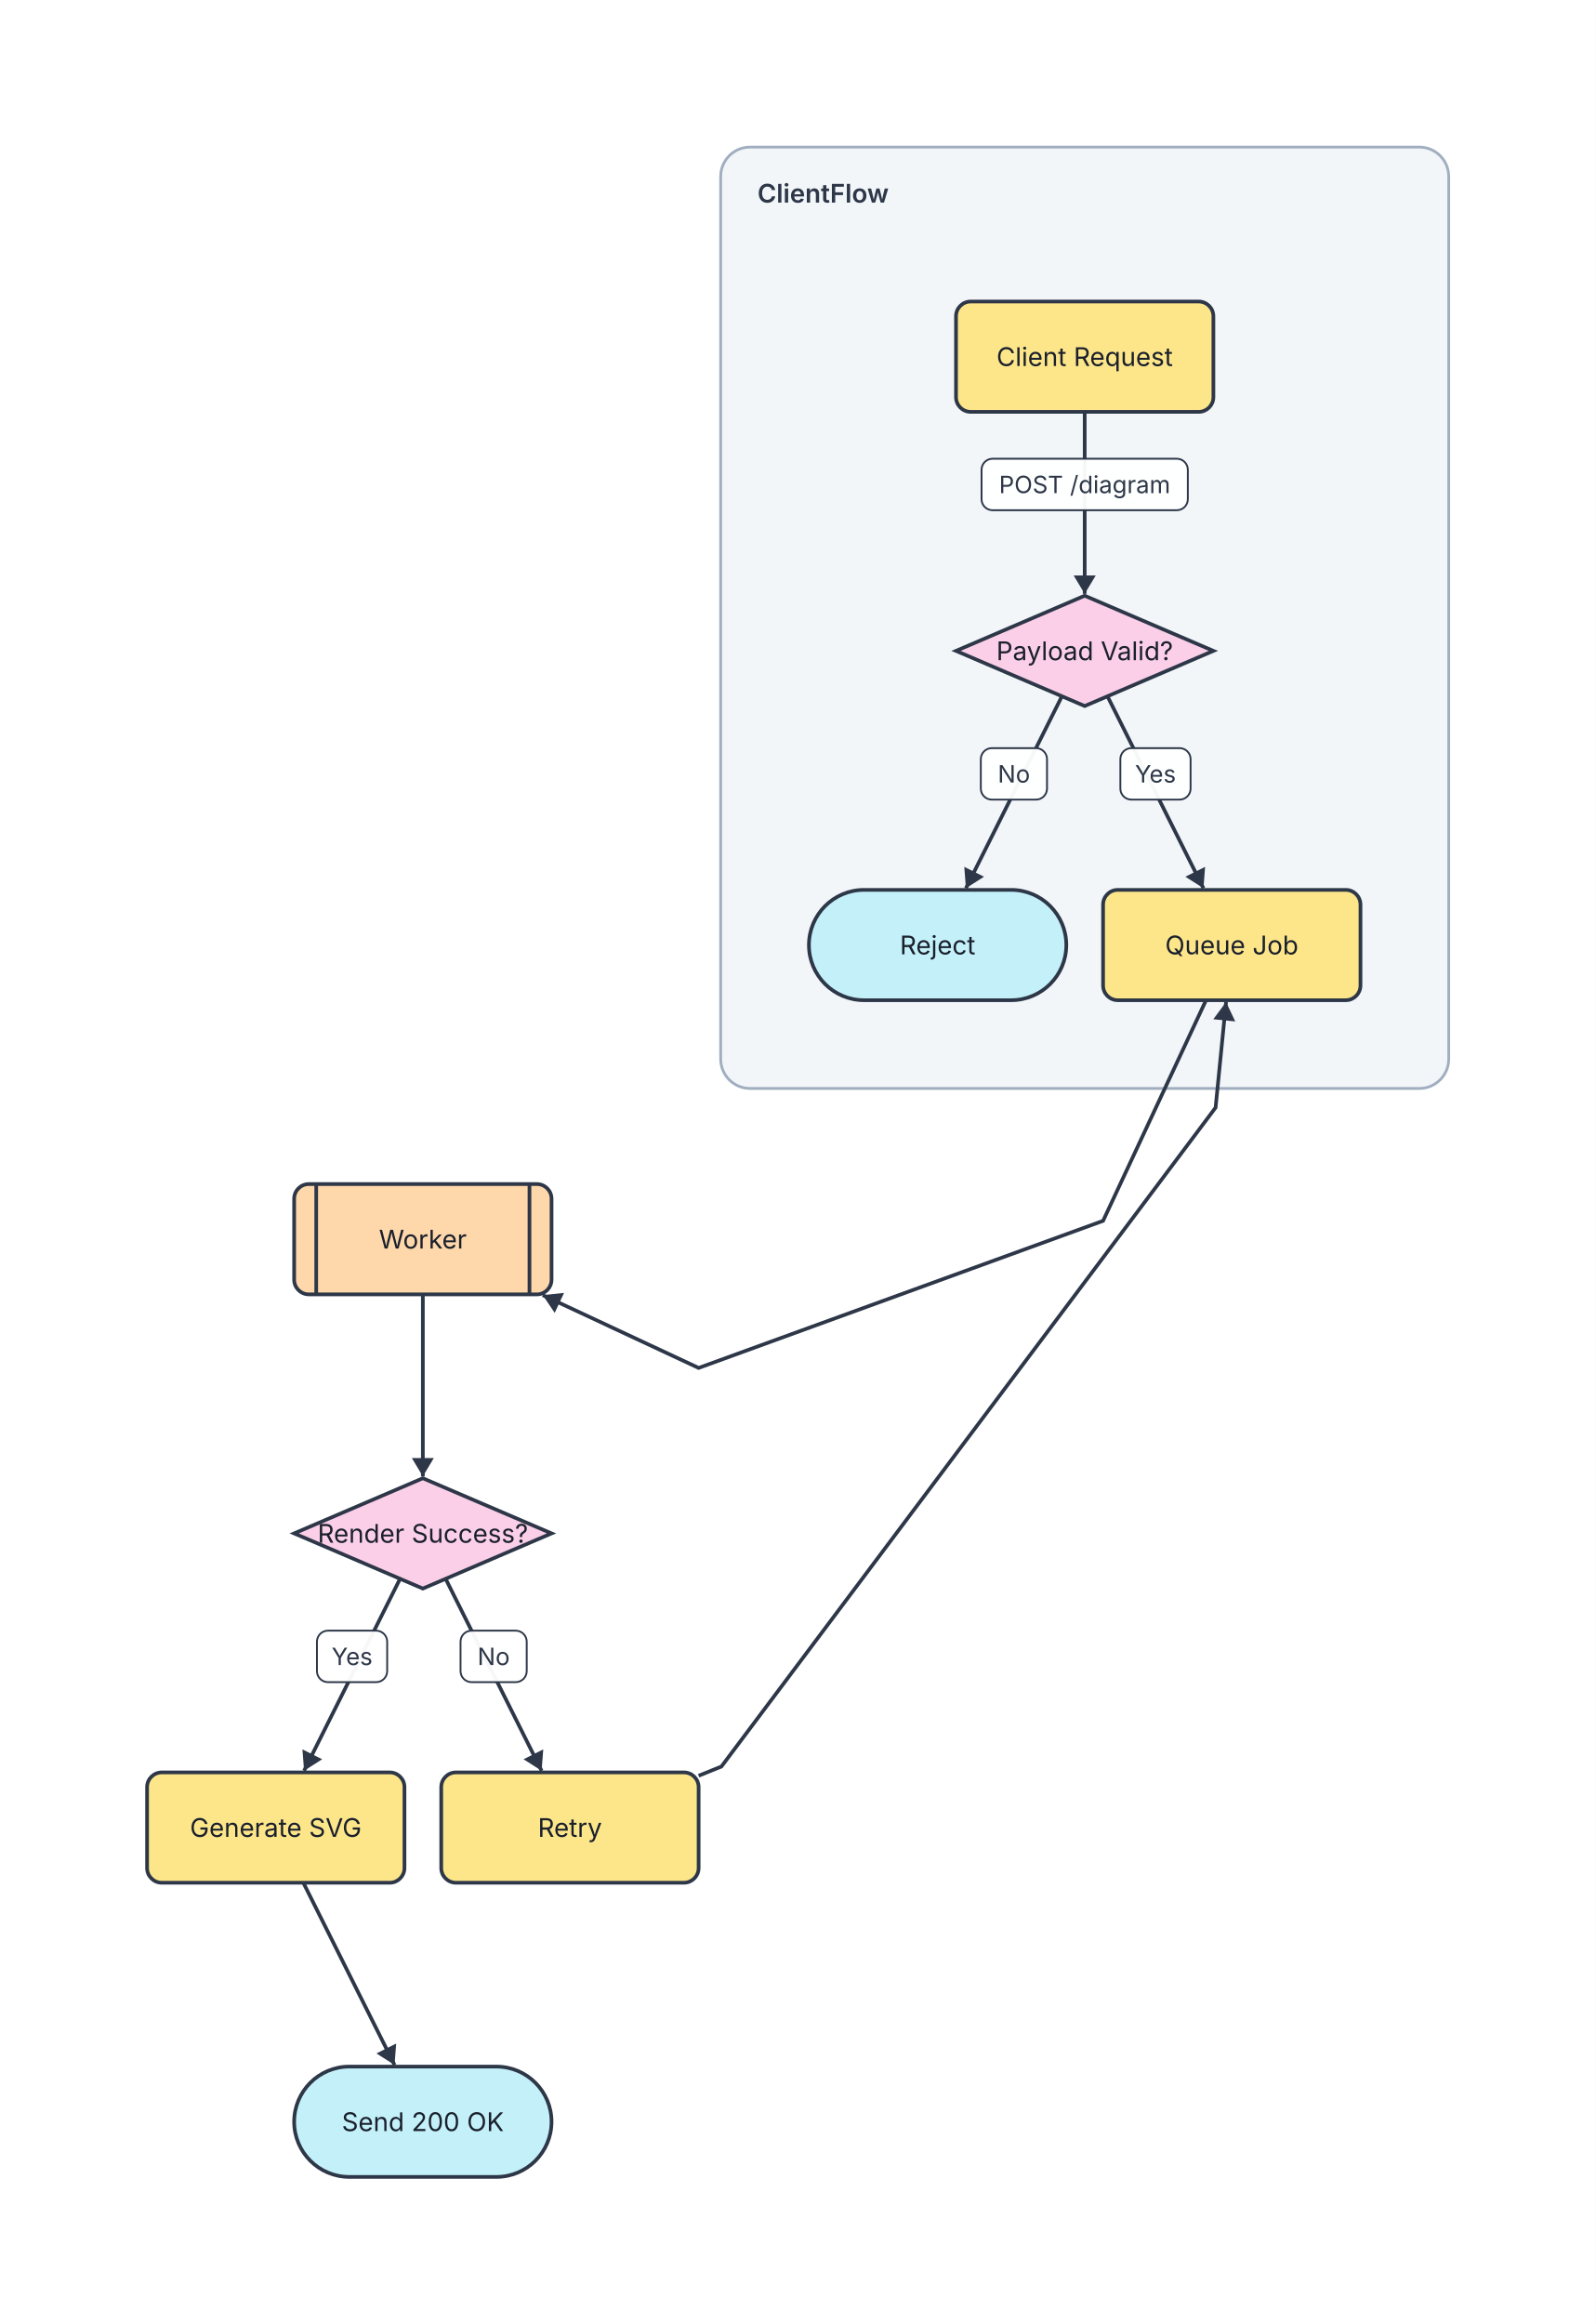
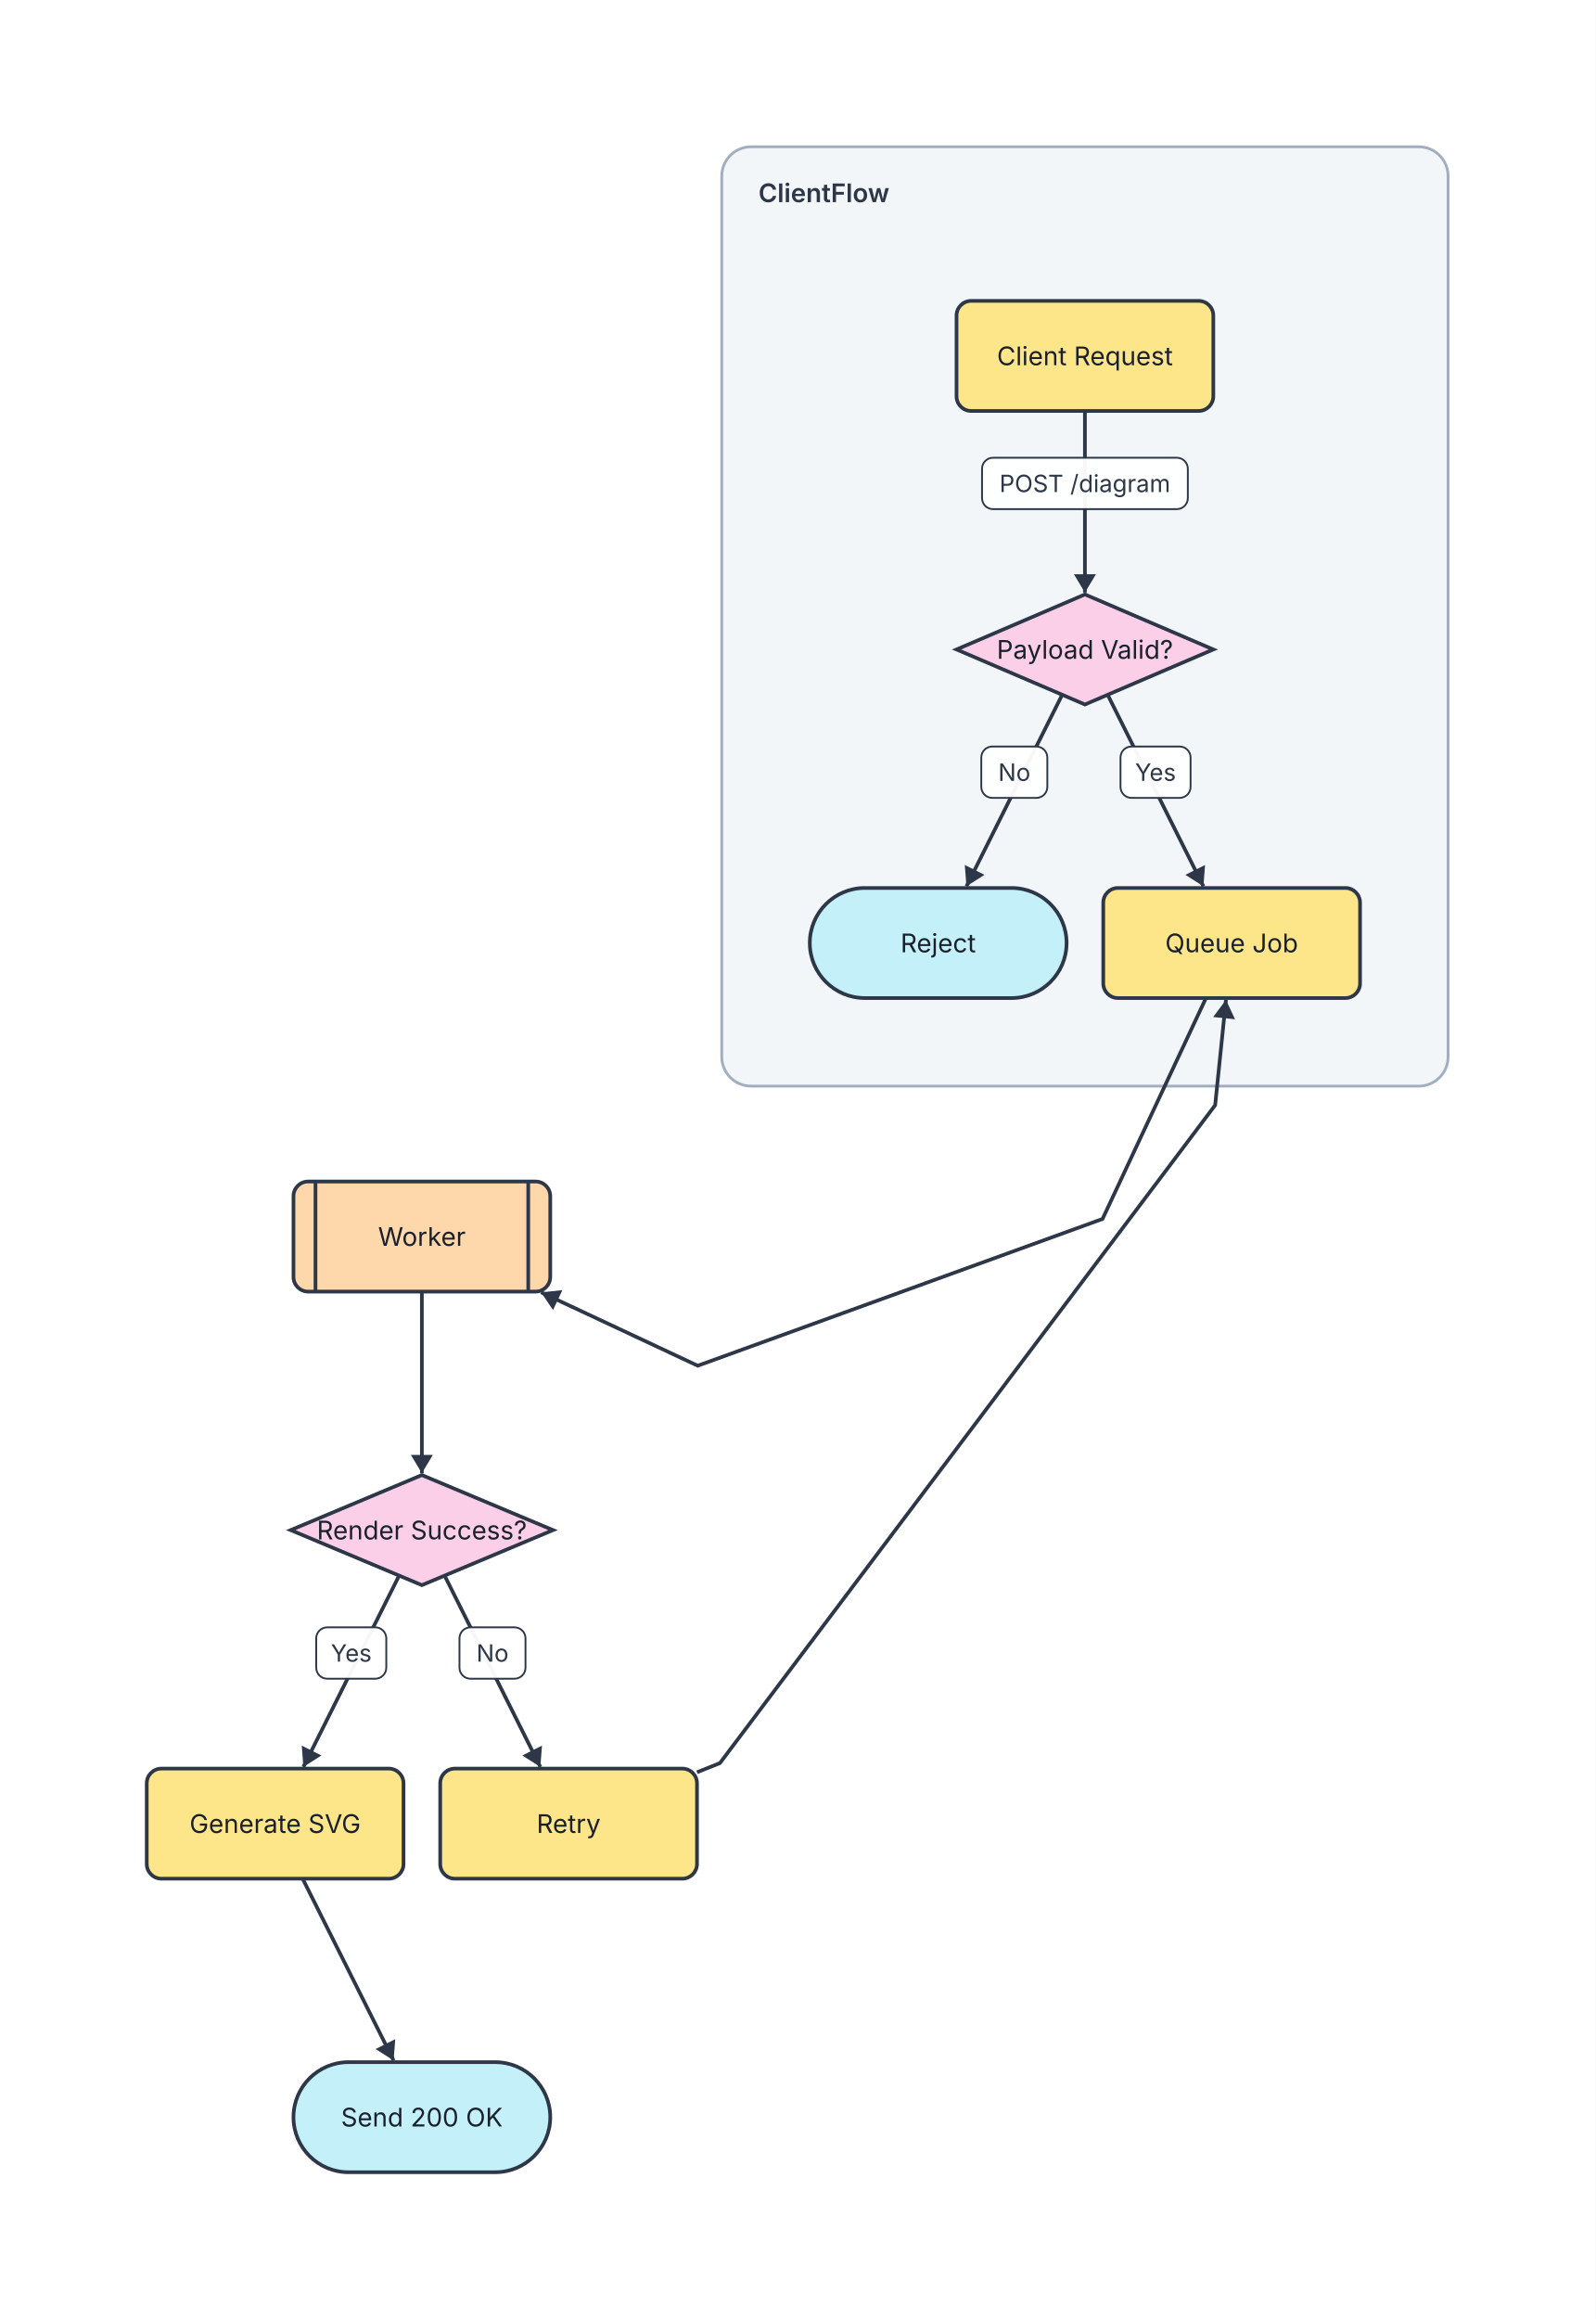
- <svg xmlns="http://www.w3.org/2000/svg" width="868" height="1264" viewBox="0 0 868 1264" font-family="Inter, system-ui, sans-serif">
+ <svg xmlns="http://www.w3.org/2000/svg" width="870" height="1264" viewBox="0 0 870 1264" font-family="Inter, system-ui, sans-serif">
  <defs>
    <marker id="arrow-end" markerWidth="8" markerHeight="8" refX="6" refY="4" orient="auto" markerUnits="strokeWidth">
      <path d="M1,1 L6,4 L1,7 z" fill="context-stroke" />
    </marker>
    <marker id="arrow-start" markerWidth="8" markerHeight="8" refX="2" refY="4" orient="auto" markerUnits="strokeWidth">
      <path d="M7,1 L2,4 L7,7 z" fill="context-stroke" />
    </marker>
  </defs>
  <rect width="100%" height="100%" fill="white" />
  <g class="subgraph" data-id="ClientFlow">
-     <rect x="392.0" y="80.0" width="396.0" height="512.0" rx="16" ry="16" fill="#edf2f7" fill-opacity="0.7" stroke="#a0aec0" stroke-width="1.5" />
-     <text x="412.0" y="100.0" fill="#2d3748" font-size="14" font-weight="600" text-anchor="start" dominant-baseline="hanging">ClientFlow</text>
+     <rect x="393.5" y="80.0" width="396.0" height="512.0" rx="16" ry="16" fill="#edf2f7" fill-opacity="0.7" stroke="#a0aec0" stroke-width="1.5" />
+     <text x="413.5" y="100.0" fill="#2d3748" font-size="14" font-weight="600" text-anchor="start" dominant-baseline="hanging">ClientFlow</text>
  </g>
-   <line x1="590.0" y1="224.0" x2="590.0" y2="323.0" stroke="#2d3748" stroke-width="2" marker-end="url(#arrow-end)" />
+   <line x1="591.5" y1="224.0" x2="591.5" y2="323.0" stroke="#2d3748" stroke-width="2" marker-end="url(#arrow-end)" />
  <g pointer-events="none">
-     <rect x="533.9" y="249.5" width="112.2" height="28.0" rx="6" ry="6" fill="white" fill-opacity="0.96" stroke="#2d3748" stroke-width="1" />
-     <text x="590.0" y="263.5" fill="#2d3748" font-size="13" text-anchor="middle" dominant-baseline="middle" xml:space="preserve">POST /diagram</text>
+     <rect x="535.4" y="249.5" width="112.2" height="28.0" rx="6" ry="6" fill="white" fill-opacity="0.96" stroke="#2d3748" stroke-width="1" />
+     <text x="591.5" y="263.5" fill="#2d3748" font-size="13" text-anchor="middle" dominant-baseline="middle" xml:space="preserve">POST /diagram</text>
  </g>
-   <line x1="577.6" y1="378.7" x2="525.4" y2="483.1" stroke="#2d3748" stroke-width="2" marker-end="url(#arrow-end)" />
+   <line x1="579.1" y1="378.7" x2="526.9" y2="483.1" stroke="#2d3748" stroke-width="2" marker-end="url(#arrow-end)" />
  <g pointer-events="none">
-     <rect x="533.5" y="406.9" width="36.0" height="28.0" rx="6" ry="6" fill="white" fill-opacity="0.96" stroke="#2d3748" stroke-width="1" />
-     <text x="551.5" y="420.9" fill="#2d3748" font-size="13" text-anchor="middle" dominant-baseline="middle" xml:space="preserve">No</text>
+     <rect x="535.0" y="406.9" width="36.0" height="28.0" rx="6" ry="6" fill="white" fill-opacity="0.96" stroke="#2d3748" stroke-width="1" />
+     <text x="553.0" y="420.9" fill="#2d3748" font-size="13" text-anchor="middle" dominant-baseline="middle" xml:space="preserve">No</text>
  </g>
-   <line x1="602.4" y1="378.7" x2="654.6" y2="483.1" stroke="#2d3748" stroke-width="2" marker-end="url(#arrow-end)" />
+   <line x1="603.9" y1="378.7" x2="656.1" y2="483.1" stroke="#2d3748" stroke-width="2" marker-end="url(#arrow-end)" />
  <g pointer-events="none">
-     <rect x="609.4" y="406.9" width="38.2" height="28.0" rx="6" ry="6" fill="white" fill-opacity="0.96" stroke="#2d3748" stroke-width="1" />
-     <text x="628.5" y="420.9" fill="#2d3748" font-size="13" text-anchor="middle" dominant-baseline="middle" xml:space="preserve">Yes</text>
+     <rect x="610.9" y="406.9" width="38.2" height="28.0" rx="6" ry="6" fill="white" fill-opacity="0.96" stroke="#2d3748" stroke-width="1" />
+     <text x="630.0" y="420.9" fill="#2d3748" font-size="13" text-anchor="middle" dominant-baseline="middle" xml:space="preserve">Yes</text>
  </g>
-   <polyline points="656.0,544.0 600.0,664.0 490.0,704.0 380.0,744.0 295.2,704.4" fill="none" stroke="#2d3748" stroke-width="2" marker-end="url(#arrow-end)" />
+   <polyline points="657.5,544.0 601.1,664.4 490.8,704.4 380.4,744.4 295.0,704.4" fill="none" stroke="#2d3748" stroke-width="2" marker-end="url(#arrow-end)" />
  <line x1="230.0" y1="704.0" x2="230.0" y2="803.0" stroke="#2d3748" stroke-width="2" marker-end="url(#arrow-end)" />
-   <line x1="217.6" y1="858.7" x2="165.4" y2="963.1" stroke="#2d3748" stroke-width="2" marker-end="url(#arrow-end)" />
+   <line x1="217.6" y1="858.8" x2="165.4" y2="963.1" stroke="#2d3748" stroke-width="2" marker-end="url(#arrow-end)" />
  <g pointer-events="none">
-     <rect x="172.4" y="886.9" width="38.2" height="28.0" rx="6" ry="6" fill="white" fill-opacity="0.96" stroke="#2d3748" stroke-width="1" />
-     <text x="191.5" y="900.9" fill="#2d3748" font-size="13" text-anchor="middle" dominant-baseline="middle" xml:space="preserve">Yes</text>
+     <rect x="172.4" y="887.0" width="38.2" height="28.0" rx="6" ry="6" fill="white" fill-opacity="0.96" stroke="#2d3748" stroke-width="1" />
+     <text x="191.5" y="901.0" fill="#2d3748" font-size="13" text-anchor="middle" dominant-baseline="middle" xml:space="preserve">Yes</text>
  </g>
-   <line x1="242.4" y1="858.7" x2="294.6" y2="963.1" stroke="#2d3748" stroke-width="2" marker-end="url(#arrow-end)" />
+   <line x1="242.4" y1="858.8" x2="294.6" y2="963.1" stroke="#2d3748" stroke-width="2" marker-end="url(#arrow-end)" />
  <g pointer-events="none">
-     <rect x="250.5" y="886.9" width="36.0" height="28.0" rx="6" ry="6" fill="white" fill-opacity="0.96" stroke="#2d3748" stroke-width="1" />
-     <text x="268.5" y="900.9" fill="#2d3748" font-size="13" text-anchor="middle" dominant-baseline="middle" xml:space="preserve">No</text>
+     <rect x="250.5" y="887.0" width="36.0" height="28.0" rx="6" ry="6" fill="white" fill-opacity="0.96" stroke="#2d3748" stroke-width="1" />
+     <text x="268.5" y="901.0" fill="#2d3748" font-size="13" text-anchor="middle" dominant-baseline="middle" xml:space="preserve">No</text>
  </g>
-   <polyline points="380.0,965.8 392.4,960.8 526.8,781.6 661.2,602.4 666.9,545.0" fill="none" stroke="#2d3748" stroke-width="2" marker-end="url(#arrow-end)" />
+   <polyline points="380.0,966.0 392.5,961.0 527.5,781.7 662.5,602.4 668.4,545.0" fill="none" stroke="#2d3748" stroke-width="2" marker-end="url(#arrow-end)" />
  <line x1="165.0" y1="1024.0" x2="214.6" y2="1123.1" stroke="#2d3748" stroke-width="2" marker-end="url(#arrow-end)" />
-   <rect x="160.0" y="1124.0" width="140.0" height="60.0" rx="30" ry="30" fill="#c4f1f9" stroke="#2d3748" stroke-width="2" />
-   <text x="230.0" y="1154.0" fill="#1a202c" font-size="14" text-anchor="middle" dominant-baseline="middle">Send 200 OK</text>
-   <rect x="600.0" y="484.0" width="140.0" height="60.0" rx="8" ry="8" fill="#fde68a" stroke="#2d3748" stroke-width="2" />
-   <text x="670.0" y="514.0" fill="#1a202c" font-size="14" text-anchor="middle" dominant-baseline="middle">Queue Job</text>
-   <rect x="440.0" y="484.0" width="140.0" height="60.0" rx="30" ry="30" fill="#c4f1f9" stroke="#2d3748" stroke-width="2" />
-   <text x="510.0" y="514.0" fill="#1a202c" font-size="14" text-anchor="middle" dominant-baseline="middle">Reject</text>
+   <rect x="601.5" y="484.0" width="140.0" height="60.0" rx="8" ry="8" fill="#fde68a" stroke="#2d3748" stroke-width="2" />
+   <text x="671.5" y="514.0" fill="#1a202c" font-size="14" text-anchor="middle" dominant-baseline="middle">Queue Job</text>
+   <polygon points="591.5,324.0 661.5,354.0 591.5,384.0 521.5,354.0" fill="#fbcfe8" stroke="#2d3748" stroke-width="2" />
+   <text x="591.5" y="354.0" fill="#1a202c" font-size="14" text-anchor="middle" dominant-baseline="middle">Payload Valid?</text>
+   <rect x="80.0" y="964.0" width="140.0" height="60.0" rx="8" ry="8" fill="#fde68a" stroke="#2d3748" stroke-width="2" />
+   <text x="150.0" y="994.0" fill="#1a202c" font-size="14" text-anchor="middle" dominant-baseline="middle">Generate SVG</text>
  <rect x="160.0" y="644.0" width="140.0" height="60.0" rx="8" ry="8" fill="#fed7aa" stroke="#2d3748" stroke-width="2" />
  <line x1="172.0" y1="644.0" x2="172.0" y2="704.0" stroke="#2d3748" stroke-width="2" />
  <line x1="288.0" y1="644.0" x2="288.0" y2="704.0" stroke="#2d3748" stroke-width="2" />
  <text x="230.0" y="674.0" fill="#1a202c" font-size="14" text-anchor="middle" dominant-baseline="middle">Worker</text>
-   <polygon points="230.0,804.0 300.0,834.0 230.0,864.0 160.0,834.0" fill="#fbcfe8" stroke="#2d3748" stroke-width="2" />
+   <polygon points="230.0,804.0 301.5,834.0 230.0,864.0 158.5,834.0" fill="#fbcfe8" stroke="#2d3748" stroke-width="2" />
  <text x="230.0" y="834.0" fill="#1a202c" font-size="14" text-anchor="middle" dominant-baseline="middle">Render Success?</text>
-   <rect x="80.0" y="964.0" width="140.0" height="60.0" rx="8" ry="8" fill="#fde68a" stroke="#2d3748" stroke-width="2" />
-   <text x="150.0" y="994.0" fill="#1a202c" font-size="14" text-anchor="middle" dominant-baseline="middle">Generate SVG</text>
+   <rect x="441.5" y="484.0" width="140.0" height="60.0" rx="30" ry="30" fill="#c4f1f9" stroke="#2d3748" stroke-width="2" />
+   <text x="511.5" y="514.0" fill="#1a202c" font-size="14" text-anchor="middle" dominant-baseline="middle">Reject</text>
+   <rect x="160.0" y="1124.0" width="140.0" height="60.0" rx="30" ry="30" fill="#c4f1f9" stroke="#2d3748" stroke-width="2" />
+   <text x="230.0" y="1154.0" fill="#1a202c" font-size="14" text-anchor="middle" dominant-baseline="middle">Send 200 OK</text>
+   <rect x="521.5" y="164.0" width="140.0" height="60.0" rx="8" ry="8" fill="#fde68a" stroke="#2d3748" stroke-width="2" />
+   <text x="591.5" y="194.0" fill="#1a202c" font-size="14" text-anchor="middle" dominant-baseline="middle">Client Request</text>
  <rect x="240.0" y="964.0" width="140.0" height="60.0" rx="8" ry="8" fill="#fde68a" stroke="#2d3748" stroke-width="2" />
  <text x="310.0" y="994.0" fill="#1a202c" font-size="14" text-anchor="middle" dominant-baseline="middle">Retry</text>
-   <rect x="520.0" y="164.0" width="140.0" height="60.0" rx="8" ry="8" fill="#fde68a" stroke="#2d3748" stroke-width="2" />
-   <text x="590.0" y="194.0" fill="#1a202c" font-size="14" text-anchor="middle" dominant-baseline="middle">Client Request</text>
-   <polygon points="590.0,324.0 660.0,354.0 590.0,384.0 520.0,354.0" fill="#fbcfe8" stroke="#2d3748" stroke-width="2" />
-   <text x="590.0" y="354.0" fill="#1a202c" font-size="14" text-anchor="middle" dominant-baseline="middle">Payload Valid?</text>
</svg>
